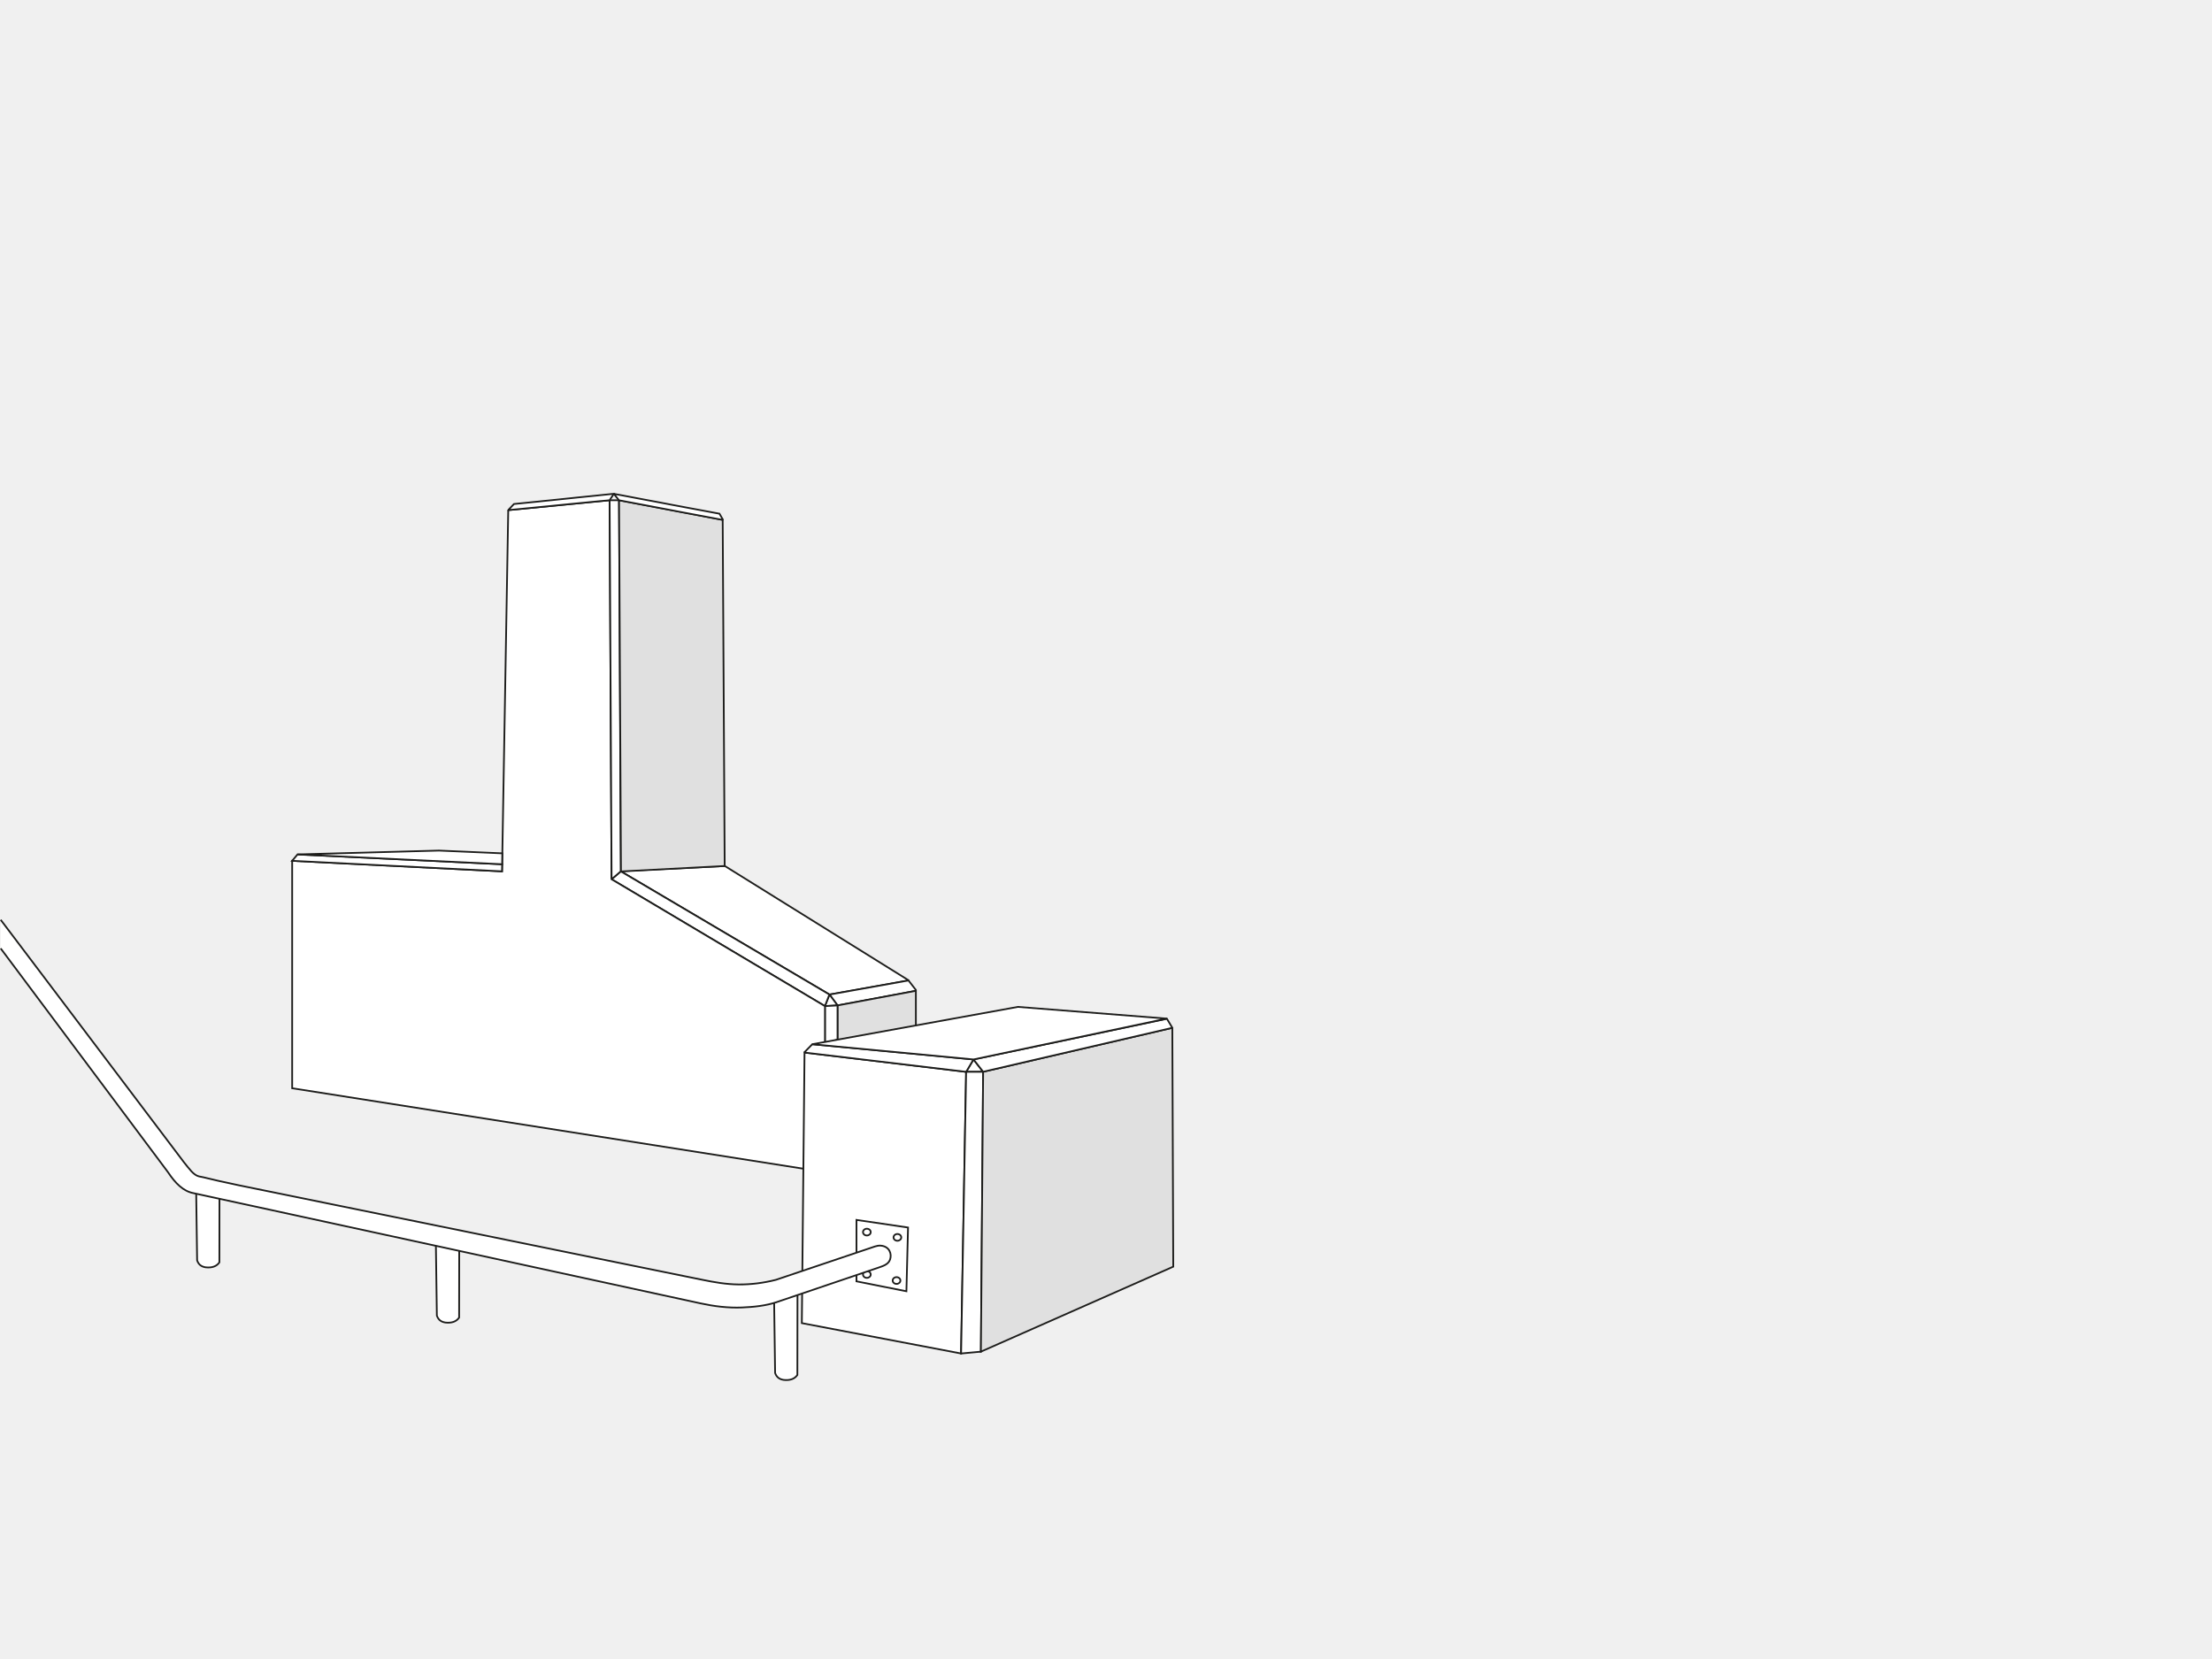
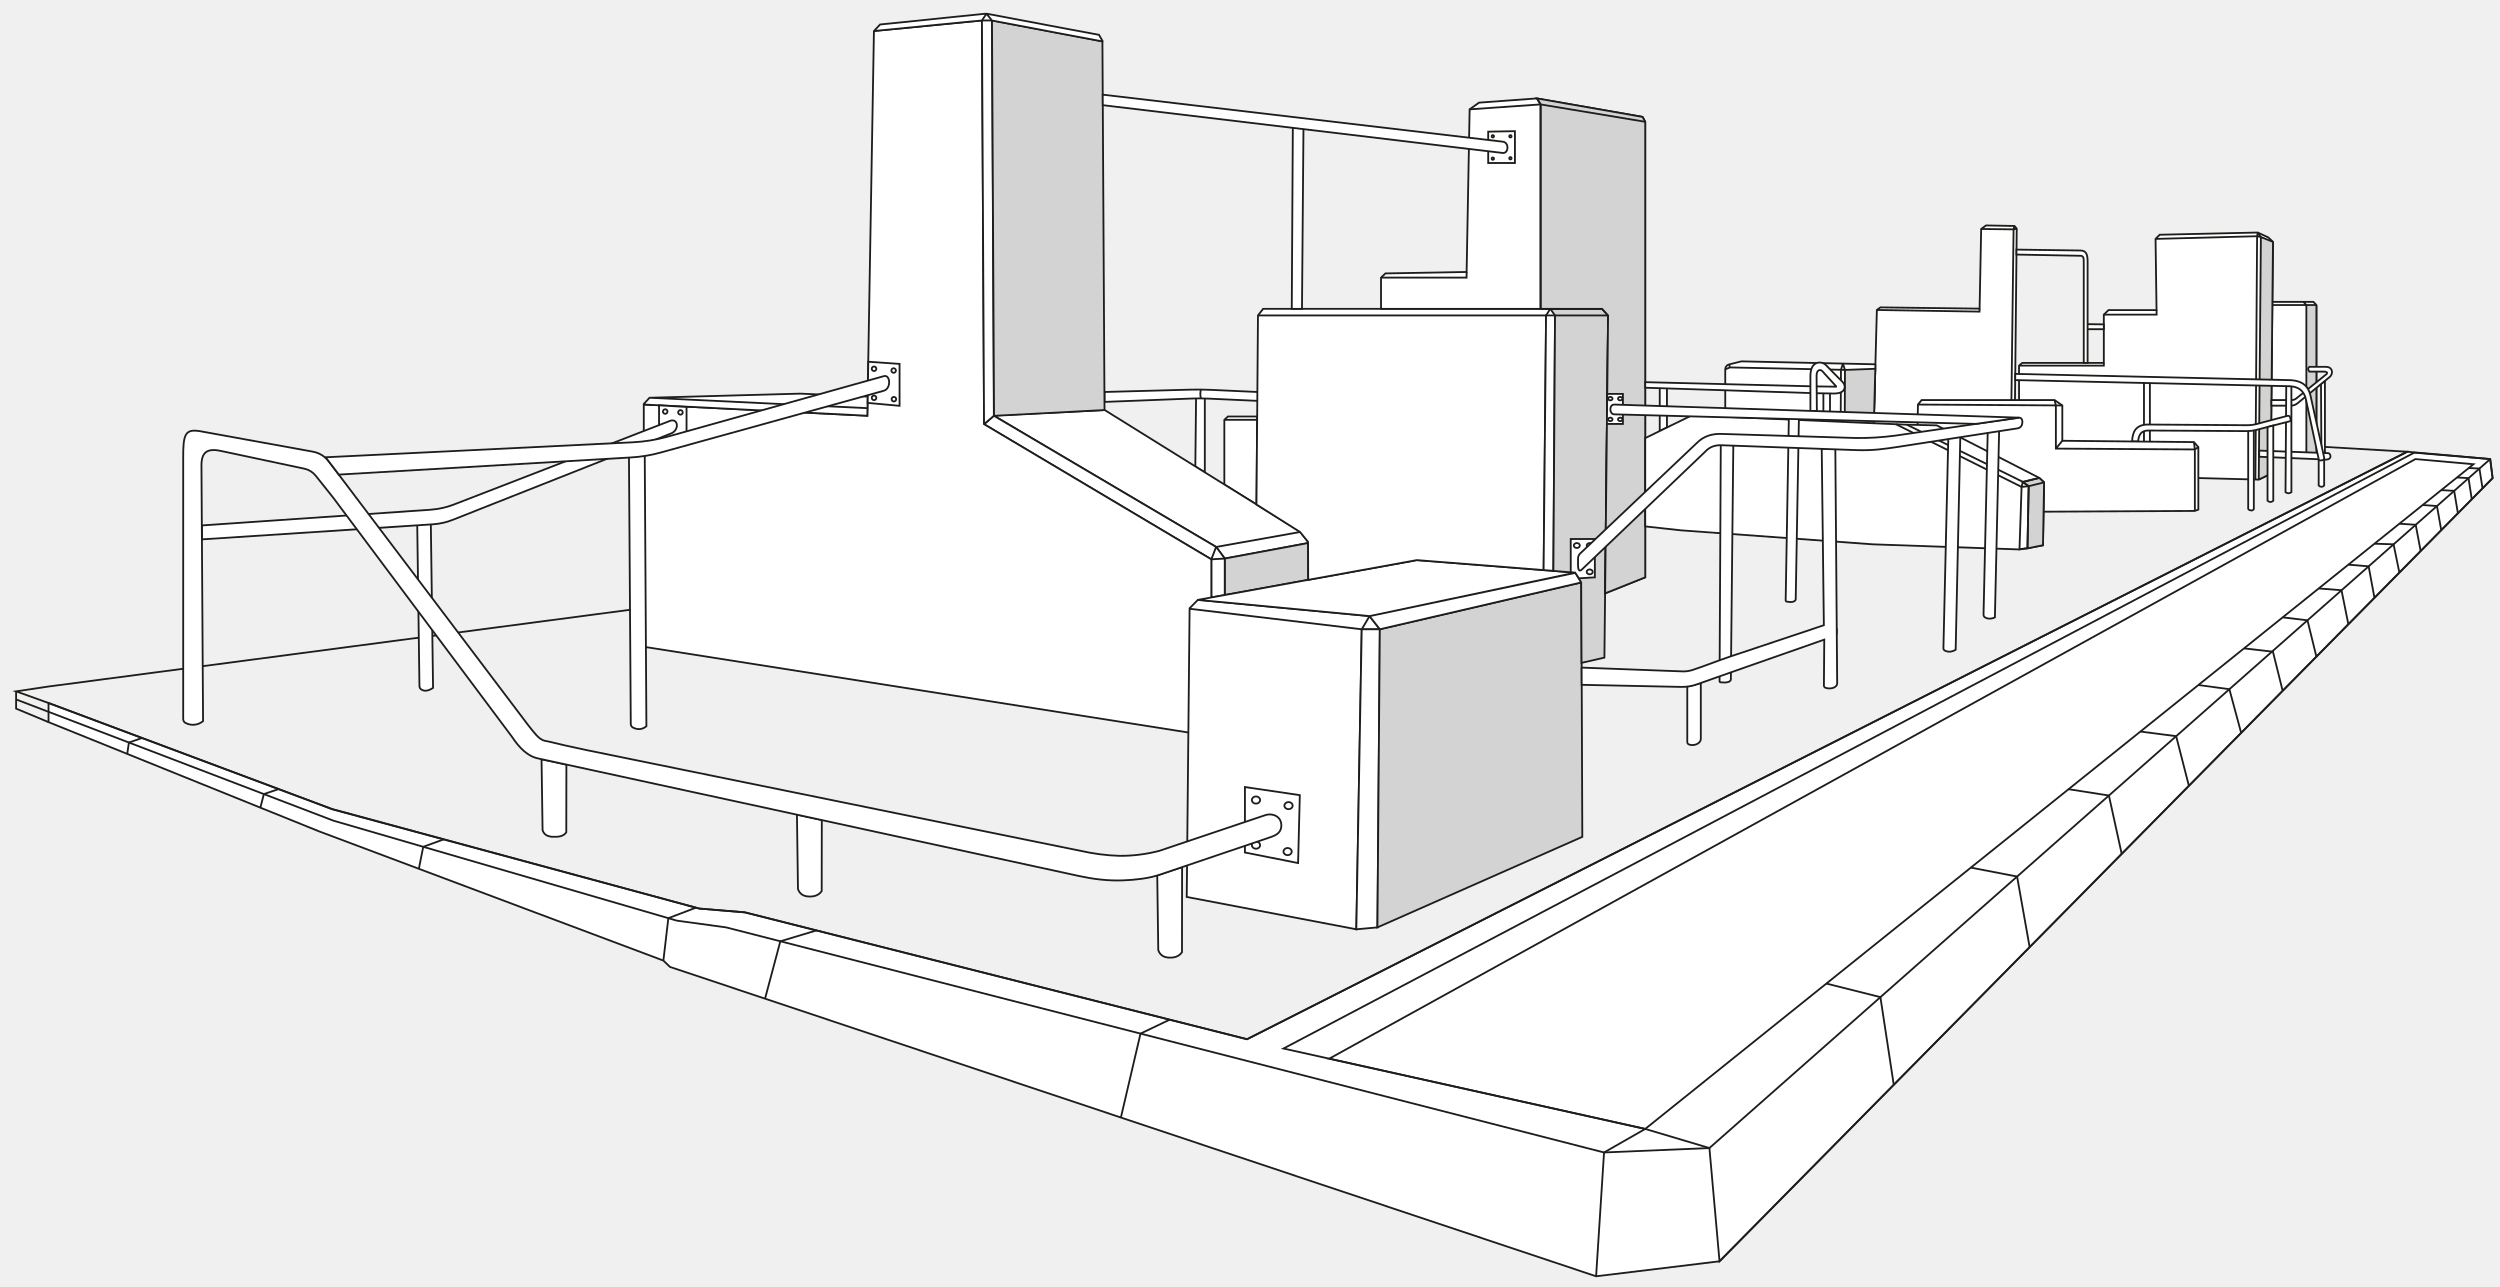
- <svg xmlns="http://www.w3.org/2000/svg" viewBox="0 0 640.87 480.4">
+ <svg xmlns="http://www.w3.org/2000/svg" viewBox="30 190 680 350">
  <defs>
    <style>
- 			.cls-1 {
- 			fill: #e0e0e0;
- 			}
- 
- 			.cls-1, .cls-2 {
- 			stroke: #1d1d1b;
- 			stroke-miterlimit: 10;
- 			stroke-width: .5px;
- 			}
- 
- 			.cls-2 {
- 			fill: #fff;
- 			}
+ 			.cls-1,.cls-2{fill:#fff}.cls-2,.cls-3,.cls-4{stroke:#1d1d1b;stroke-miterlimit:10;stroke-width:.5px}.cls-3{fill:#d3d3d3}.cls-4{fill:none}
		</style>
  </defs>
-   <g id="gambe">
-     <path class="cls-2" d="M224.29,377.48l.28,20.31c.45,1.32,1.36,1.82,2.45,2,1.85.21,3.19-.26,4-1.43l.03-22.08v-1.76l-6.76,2.94Z" />
-     <path class="cls-2" d="M126.29,360.86l.28,20.31c.45,1.32,1.36,1.82,2.45,2,1.85.21,3.19-.26,4-1.43l.03-22.08v-1.76l-6.76,2.94Z" />
-     <path class="cls-2" d="M56.83,344.86l.28,20.31c.45,1.32,1.36,1.82,2.45,2,1.85.21,3.19-.26,4-1.43l.03-22.08-3.38.22-3.38.97Z" />
+   <g id="Livello_13" data-name="Livello 13">
+     <path d="m497.71 533.07-33.57 4.08L212.23 453l-1.79-1.72-93.6-35.13-73.64-29.73v-5.2l76.86 28.76 100.13 27.15 12.4 1.03 136.6 34.51 315.58-159.8 22.56 2 .66 5.18z" class="cls-2" />
+     <path d="m369.19 472.67-136.6-34.51-12.4-1.03-99.51-26.92-77.48-28.99-8.82-3.17 8.82-1.32 556.46-73.44 60 8.11 25.11 1.47zm108.31 24.4 17.46 5.2 2.75 30.8 210.28-213.02-.66-5.18-20.67-1.74L379.1 475.2z" class="cls-4" />
+     <path d="m477.5 497.07 225.29-180.8-15.8-1.4-295.44 163.09z" class="cls-4" />
+     <path d="m707.33 314.87-212.37 187.4-28.66 1.2-238.79-61.22-13.4-1.83-93.43-27.2-86.3-32.97" class="cls-4" />
+     <path d="m477.5 497.07-11.2 6.4-2.16 33.68m80.96-52.09-3.63-23.84-14.7-3.69m55.29-9.91-3.41-19.2-12.58-2.43m41.03-3.74-3.48-15.87-10.97-1.72m32.73-.92-3.47-13.5-9.72-1.26m27.4.36-3.2-11.88-8.45-1.13m22.94 1.57-2.64-10.64-7.87-.9m19.69 2.25-2.43-9.89-6.75-.8m-316 136.05 5.34-22.83 7.93-3.79m-110.06-5.71 4.16-15.61 9.81-2.95m-108.13-16.77 1.19-5.98 5.53-2.01m59.79 32.96 1.35-11.54 7.6-2.89m-118.57-27.17.95-3.69 4.02-1.35m-41.18-9.58.45-3.09 3.58-1.24m600.11-30.93-1.86-9.26-6.21-.48m15.17 2.55-1.58-8.57-5.52-.45m13.88 2.16-1.58-7.7-5.2-.16m12.57 1.99-1.35-7.14-4.44-.29m11.39 1.76-1.17-6.57-3.89-.28m9.59 2.26-1.02-6.11-3.51-.2m8.3 2.48-.88-5.73-3.13-.2m6.94 2.97-.85-5.39-2.89-.14M34.38 378.05v4.7l8.82 3.67" class="cls-4" />
+   </g>
+   <path id="gambe" d="m344.77 428.12.28 20.31c.45 1.32 1.36 1.82 2.45 2q2.78.32 4-1.43l.03-22.08v-1.09l-6.76 2.27Zm-98-16.54.28 20.23c.45 1.32 1.36 1.82 2.45 2q2.78.32 4-1.43l.03-19.34zm-69.47-15.04.28 19.27c.45 1.32 1.33 1.6 2.41 1.79 1.95.07 3.22-.04 4.04-1.21l.03-18.4-3.38-.77z" class="cls-2" />
+   <g id="Livello_12" data-name="Livello 12">
+     <path d="M371.95 303.29h-7.96l-.97.9v17.6l8.74 5.44z" class="cls-2" />
+     <path d="M363.02 304.19h8.93" class="cls-4" />
+     <path d="m355.33 298.37-.2 18.51 2.58 1.61v-20.1l-.39-.75-.83-.28-.87.07z" class="cls-2" />
+     <path d="m372 296.62-12.67-.58a75 75 0 0 0-5.8-.05l-23.11.63v2.7l23.74-.92a50 50 0 0 1 4.41.02l13.4.61" class="cls-2" />
+     <path d="M356.64 295.96a5 5 0 0 0 0 2.4" class="cls-4" />
  </g>
  <g id="Livello_5" data-name="Livello 5">
-     <path class="cls-2" d="M209.96,250.9l-30.02,1.49s-.06.07-.02.09l60.4,35.66s.02,0,.03,0l22.81-4.07s.05-.07.02-.09l-53.18-33.08s-.02,0-.03,0Z" />
-     <path class="cls-2" d="M240.32,288.15l2.33,3.15,22.54-4.2c.15-.03.22-.21.12-.33l-2.1-2.71-22.89,4.09Z" />
-     <polygon class="cls-1" points="242.65 302.28 242.65 291.3 265.35 287.06 265.35 298.11 242.65 302.28" />
-     <path class="cls-2" d="M240.22,288.35l-1.18,3.06s.02.08.06.08l3.12-.18c.19-.01.29-.23.18-.38l-1.95-2.62c-.06-.08-.19-.06-.22.03Z" />
-     <polygon class="cls-2" points="239 291.5 177.18 254.74 179.86 252.45 240.3 288.14 239 291.5" />
-     <polygon class="cls-2" points="239 291.5 239 302.28 242.65 301.21 242.65 291.3 239 291.5" />
-     <path class="cls-2" d="M176.62,144.92l.57,109.82,61.82,36.76v48.09l-154.36-24.3v-65.89l60.8,3.05,1.8-104.59s.03-.07.07-.07l29.31-2.86Z" />
-     <path class="cls-2" d="M179.86,252.45l-.51-107.52h-2.73l.57,109.56c0,.1.12.15.19.09l2.48-2.13Z" />
-     <polygon class="cls-1" points="179.35 144.92 209.38 150.6 209.96 250.9 179.91 252.48 179.35 144.92" />
-     <path class="cls-2" d="M209.39,150.55s0-.02,0-.05c0-.06,0-.07-.04-.12-.04-.06-.07-.12-.11-.18l-.4-.69c-.13-.23-.26-.45-.39-.68h-.07c-.07-.03-.13-.04-.2-.05l-.32-.06-.43-.08-.54-.1-.64-.12-.73-.14-.82-.15-.9-.17-.96-.18-1.03-.19-1.08-.2-1.13-.21-1.17-.22-1.2-.23-1.23-.23-1.24-.23-1.25-.24-1.25-.24-1.25-.24-1.24-.23-1.22-.23-1.19-.22-1.15-.22-1.11-.21-1.06-.2-1-.19-.94-.18-.86-.16-.78-.15-.7-.13-.6-.11-.5-.09c-.13-.02-.26-.05-.39-.07-.13-.02-.29-.08-.42-.06-.01.07.12.14.16.19.11.13.21.26.32.39.24.3.49.6.73.91.07.08.13.17.2.25.01.02.06.09.08.1l.11.02.31.06.5.09.67.13.83.16.97.18,1.1.21,1.21.23,1.31.25,1.39.26,1.46.28,1.51.29,1.55.29,1.57.3,1.57.3,1.56.3,1.54.29,1.5.28,1.44.27,1.37.26,1.29.24,1.18.22,1.07.2.94.18.79.15.63.12c.15.03.3.06.45.09.05,0,.18.05.22,0Z" />
-     <polygon class="cls-2" points="84.64 249.4 86.2 247.55 145.48 250.39 145.44 252.45 84.64 249.4" />
-     <polygon class="cls-2" points="86.2 247.55 127.19 246.43 145.53 247.23 145.48 250.39 86.2 247.55" />
-     <path class="cls-2" d="M177.84,143.08c-.11-.01-.24,0-.34.02s-.23.03-.34.03l-.48.05-.59.06-.69.07-.78.08-.87.09-.94.1-1.01.1-1.07.11-1.12.11-1.17.12-1.2.12-1.23.13-1.24.13-1.25.13-1.25.13-1.25.13-1.23.13-1.21.12-1.17.12-1.13.12-1.08.11-1.03.1-.96.1-.89.09-.8.08-.71.07-.61.06-.5.05-.39.04-.26.03s-.09,0-.14.01l-.46.49-.83.88-.23.25s-.13.11-.13.15c.13,0,.28-.02.41-.04.28-.03.57-.06.85-.08.21-.02.42-.04.63-.06.25-.02.49-.05.74-.07.28-.03.56-.05.84-.08.31-.03.62-.06.92-.09.33-.03.67-.07,1-.1.36-.03.71-.07,1.07-.1.38-.04.75-.07,1.13-.11s.79-.08,1.18-.12.82-.08,1.23-.12.84-.08,1.26-.12.86-.08,1.28-.13.87-.08,1.3-.13.87-.08,1.3-.13.87-.08,1.3-.13.86-.08,1.29-.13.84-.08,1.27-.12.82-.08,1.24-.12.8-.08,1.2-.12.76-.07,1.15-.11.73-.07,1.09-.11c.34-.03.68-.07,1.02-.1.31-.03.63-.06.94-.09.29-.03.57-.06.86-.08.25-.02.51-.05.76-.07.22-.02.44-.04.66-.06.18-.02.36-.04.55-.05.14-.01.28-.03.42-.04.1,0,.19-.02.29-.03.05,0,.1,0,.17-.02l.53-.8c.12-.17.23-.35.35-.52.06-.09.12-.17.17-.26s.14-.16.17-.25Z" />
+     <path d="m298.34 193.72-1.25 1.84h2.73z" class="cls-1" />
+     <path d="m330.43 301.53-30.02 1.49s-.06.07-.02.09l60.4 35.66h.03l22.81-4.07s.05-.07.02-.09l-53.18-33.08zm30.37 37.25 2.33 3.15 22.54-4.2a.2.2 0 0 0 .12-.33l-2.1-2.71z" class="cls-2" />
+     <path d="M363.13 351.85v-9.92l22.7-4.23v10.02z" class="cls-3" />
+     <path d="m360.7 338.99-1.18 3.06s.02.08.06.08l3.12-.18a.24.24 0 0 0 .18-.38l-1.95-2.62c-.06-.08-.19-.06-.22.03Zm-1.22 3.15-61.82-36.76 2.67-2.29 60.45 35.68zm0 0v10.37l3.65-.66v-9.92z" class="cls-2" />
+     <path d="m353.23 389.24-148.12-23.32v-65.89l60.8 3.05 1.8-104.59s.03-.07.07-.07l29.31-2.86.57 109.82 61.82 36.76v10.37" class="cls-2" />
+     <path d="m300.33 303.09-.51-107.52h-2.73l.57 109.56c0 .1.12.15.19.09z" class="cls-2" />
+     <path d="m299.82 195.56 30.04 5.68.57 100.29-30.05 1.58z" class="cls-3" />
+     <path d="M329.86 201.19v-.05c0-.06 0-.07-.04-.12l-.11-.18-.4-.69-.39-.68h-.07l-.2-.05-.32-.06-.43-.08-.54-.1-.64-.12-.73-.14-.82-.15-.9-.17-.96-.18-1.03-.19-1.08-.2-1.13-.21-1.17-.22-1.2-.23-1.23-.23-1.24-.23-1.25-.24-1.25-.24-1.25-.24-1.24-.23-1.22-.23-1.19-.22-1.15-.22-1.11-.21-1.06-.2-1-.19-.94-.18-.86-.16-.78-.15-.7-.13-.6-.11-.5-.09-.39-.07c-.13-.02-.29-.08-.42-.06-.01.07.12.14.16.19l.32.39.73.91.2.25.08.1.11.02.31.06.5.09.67.13.83.16.97.18 1.1.21 1.21.23 1.31.25 1.39.26 1.46.28 1.51.29 1.55.29 1.57.3 1.57.3 1.56.3 1.54.29 1.5.28 1.44.27 1.37.26 1.29.24 1.18.22 1.07.2.94.18.79.15.63.12.45.09c.05 0 .18.05.22 0Zm-124.71 98.65 1.52-1.65 59.28 2.83-.04 2.06-60.69-3.04c-.1 0-.15-.13-.08-.2Zm1.52-1.65 40.99-1.12 18.35.8-.06 3.15zm91.65-104.47q-.18-.01-.34.02c-.16.03-.23.03-.34.03l-.48.05-.59.06-.69.07-.78.08-.87.09-.94.1-1.01.1-1.07.11-1.12.11-1.17.12-1.2.12-1.23.13-1.24.13-1.25.13-1.25.13-1.25.13-1.23.13-1.21.12-1.17.12-1.13.12-1.08.11-1.03.1-.96.1-.89.09-.8.08-.71.07-.61.06-.5.05-.39.04-.26.03-.14.01-.46.49-.83.88-.23.25s-.13.11-.13.15q.2 0 .41-.04l.85-.08.63-.06.74-.07.84-.08.92-.09 1-.1 1.07-.1 1.13-.11 1.18-.12 1.23-.12 1.26-.12 1.28-.13 1.3-.13 1.3-.13 1.3-.13 1.29-.13 1.27-.12 1.24-.12 1.2-.12 1.15-.11 1.09-.11 1.02-.1.94-.09.86-.08.76-.07.66-.06.55-.05.42-.04q.14 0 .29-.03l.17-.02.53-.8.35-.52.17-.26c.05-.09.14-.16.17-.25Z" class="cls-2" />
  </g>
  <g id="Blocco_1" data-name="Blocco 1">
-     <polygon class="cls-2" points="233.09 304.95 279.91 310.54 278.45 392.14 232.31 383.34 233.09 304.95" />
-     <path class="cls-2" d="M279.92,310.52l2.12-3.57s.01,0,.02,0l2.78,3.57s0,.01,0,.01h-4.9s-.01,0,0-.01Z" />
-     <path class="cls-2" d="M282.05,306.94l-46.7-4.4-2.22,2.25c-.06.06-.02.16.06.17l46.73,5.58,2.13-3.6Z" />
-     <polygon class="cls-2" points="284.84 310.52 284.19 391.61 278.45 392.14 279.91 310.54 284.84 310.52" />
-     <path class="cls-1" d="M284.19,391.61l55.73-24.63-.27-69.15s-.02-.04-.05-.04l-54.76,12.73-.65,81.09Z" />
-     <path class="cls-2" d="M284.84,310.52l-2.78-3.57,56.02-11.79,1.56,2.6s0,.03-.01.03l-54.79,12.73Z" />
-     <path class="cls-2" d="M235.45,302.52l59.45-10.8,43.06,3.39s.02.02,0,.02l-55.91,11.82-46.6-4.4s-.02-.03,0-.03Z" />
+     <path d="m352.94 418.86.63-63.27 46.82 5.58-1.47 81.6-46.13-8.8.09-8.58m47.52-64.23 2.12-3.57h.02l2.78 3.57v.01h-4.9v-.01Zm2.12-3.59-46.7-4.4-2.22 2.25c-.06.06-.02.16.06.17l46.73 5.58z" class="cls-2" />
+     <path d="m405.31 361.16-.65 81.09-5.74.52 1.47-81.6z" class="cls-2" />
+     <path d="m404.66 442.25 55.73-24.63-.27-69.15s-.02-.04-.05-.04l-54.76 12.73z" class="cls-3" />
+     <path d="m405.31 361.16-2.78-3.57 56.02-11.79 1.56 2.6-.01.03zm-49.38-8.01 59.45-10.8 43.06 3.39s.02.02 0 .02l-55.91 11.82-46.6-4.4s-.02-.03 0-.03Z" class="cls-2" />
  </g>
  <g id="Livello_3" data-name="Livello 3">
-     <polygon class="cls-2" points="248.14 353.44 263.08 355.64 262.61 374.11 248.14 371.24 248.14 353.44" />
-     <ellipse class="cls-2" cx="251.15" cy="369.25" rx="1.12" ry=".98" />
-     <path class="cls-2" d="M.2,274.78l48.52,64.9c2.06,3.11,4.39,5.48,7.37,6.01.03,0,.06.01.09.02l2.07.45,4.57.99,6.73,1.46,8.56,1.86,10.06,2.19,11.23,2.44c4.02.87,8.04,1.75,12.06,2.62l12.57,2.73,12.74,2.77,12.58,2.74,12.09,2.63,11.28,2.45c3.37.73,6.75,1.47,10.12,2.2l8.64,1.88,6.83,1.48,4.68,1.02c3.95.86,7.93,1.35,11.99,1.19,3.28-.13,6.89-.49,10.02-1.55,0,0,29.28-9.92,29.28-9.92,1.28-.47,3.05-.87,3.59-2.41.58-1.68-.19-3.8-2.66-4.04-.58-.05-1.16.06-1.71.24l-28.71,9.67c-3.53.89-7.16,1.38-10.8,1.34s-7.01-.64-10.48-1.35l-5.12-1.04-7.22-1.47c-2.99-.61-5.99-1.22-8.98-1.83-3.47-.71-6.94-1.41-10.41-2.12l-11.5-2.35-12.25-2.5-12.68-2.59-12.76-2.6-12.52-2.55c-3.98-.81-7.96-1.62-11.93-2.43l-11.02-2.25c-3.25-.66-6.51-1.33-9.76-1.99l-8.18-1.67c-2.09-.43-3.94-.88-6.03-1.31-1.33-.27-2.79-.71-4.13-.98-.47-.1-.94-.19-1.41-.29-1.57-.4-2.73-2.13-4.35-4.13L.2,266.49" />
-     <ellipse class="cls-2" cx="259.75" cy="371" rx="1.12" ry=".98" />
-     <ellipse class="cls-2" cx="260" cy="358.5" rx="1.12" ry=".98" />
-     <ellipse class="cls-2" cx="251.15" cy="356.97" rx="1.12" ry=".98" />
+     <path d="M209.26 300.25v9.44l7.48.43v-9.43zm159.36 113.33v-9.5l14.93 2.2-.47 18.47-14.46-2.87v-1.82" class="cls-2" />
+     <path d="M371.92 418.94c.48.11.83.49.83.94 0 .54-.5.98-1.12.98s-1.12-.44-1.12-.98q0-.2.09-.38" class="cls-2" />
+     <path d="M370.59 419.5s.05-.1.09-.14" class="cls-4" />
+     <path d="m143.49 332.88.6 43.73c0 .35.17.69.45.89.95.66 2.06.39 3.25-.4l-.6-44.46-1-1.64h-1.2z" class="cls-2" />
+     <path d="m84.9 332.92 62.27-4.28q3.2-.23 6.18-1.37l59.02-22.84c2.2-.65 2.45 2.71 0 3.53l-59.26 23.45q-2.57 1.01-5.33 1.2l-62.85 4.1-.02-3.78Z" class="cls-2" />
+     <path d="M118.32 314.34a7 7 0 0 0-3.24-1.49l-30.63-5.56c-4.15-.7-4.65.88-4.62 7.35v70.89c0 .42.18.87.56 1.07a4.3 4.3 0 0 0 4.84-.45L84.8 317c-.12-4.26 1.67-5.25 5.97-4.2l22.01 4.68c1.22.26 2.3.93 3.08 1.9l4.82 6.05 48.52 64.9c2.06 3.11 4.39 5.48 7.37 6.01l.09.02 2.07.45 4.57.99 6.73 1.46 8.56 1.86 10.06 2.19 11.23 2.44 12.06 2.62 12.57 2.73 12.74 2.77 12.58 2.74 12.09 2.63 11.28 2.45 10.12 2.2 8.64 1.88 6.83 1.48 4.68 1.02c3.95.86 7.93 1.35 11.99 1.19 3.28-.13 6.89-.49 10.02-1.55l29.28-9.92c1.28-.47 3.05-.87 3.59-2.41.58-1.68-.19-3.8-2.66-4.04a4 4 0 0 0-1.71.24l-28.71 9.67a42 42 0 0 1-10.8 1.34 55 55 0 0 1-10.48-1.35l-5.12-1.04-7.22-1.47-8.98-1.83-10.41-2.12-11.5-2.35-12.25-2.5-12.68-2.59-12.76-2.6-12.52-2.55-11.93-2.43-11.02-2.25-9.76-1.99-8.18-1.67c-2.09-.43-3.94-.88-6.03-1.31-1.33-.27-2.79-.71-4.13-.98l-1.41-.29c-1.57-.4-2.73-2.13-4.35-4.13l-54.26-71.77a8 8 0 0 0-1.17-1.22" class="cls-2" />
+     <ellipse cx="380.23" cy="421.63" class="cls-2" rx="1.12" ry=".98" />
+     <ellipse cx="380.48" cy="409.13" class="cls-2" rx="1.12" ry=".97" />
+     <ellipse cx="371.63" cy="407.61" class="cls-2" rx="1.12" ry=".98" />
+     <path d="M274.68 288.98v11.4l-8.67-.79.16-11.2zm-73.6 25.36.49 72.6c0 .41.25.78.61.96 1.41.71 2.6.48 3.64-.36l-.45-73.67-.8-1.08h-2.35z" class="cls-2" />
+     <path d="m122.16 319.09 79.56-4.67q4.04-.24 7.95-1.32l60.74-16.82c2.05-.62 1.78-4.48 0-3.97l-58.86 16.47a43 43 0 0 1-9.35 1.52l-83.63 4.08 3.59 4.7Z" class="cls-2" />
+     <circle cx="273.07" cy="290.78" r=".62" class="cls-2" />
+     <circle cx="273.14" cy="298.58" r=".62" class="cls-2" />
+     <circle cx="267.74" cy="298.21" r=".62" class="cls-2" />
+     <circle cx="267.74" cy="290.31" r=".62" class="cls-2" />
+     <circle cx="210.94" cy="301.94" r=".62" class="cls-2" />
+     <circle cx="215.08" cy="302.17" r=".62" class="cls-2" />
+   </g>
+   <g id="Livello_6" data-name="Livello 6">
+     <path d="m451.67 274-1.14 1.8h2.44z" class="cls-1" />
+     <path d="m373.57 274-1.4 1.8-.41 51.43 11.86 7.48 2.17 2.69.04 10.32 29.55-5.37 34.49 2.72.66-69.27 1.14-1.8z" class="cls-2" />
+     <path d="M450.53 275.8h2.32q.1.01.11.11l-.45 69.36-2.65-.21z" class="cls-2" />
+     <path d="m452.52 345.28 6.03.51 1.53 2.64.1 21.87 6.22-1.43 1-93.07-1.63-1.8h-14.1l1.3 1.8z" class="cls-3" />
+     <path d="M467.4 275.8h-14.43m-2.44 0h-78.36" class="cls-4" />
+   </g>
+   <g id="Livello_7" data-name="Livello 7">
+     <path d="m476.77 221.8-28.73-5.03-15.75 1.15-2.55 1.82-.82 44.24-22.08.39-1.2 1.14V274h60.13l1.63 1.8-.81 75.59 10.91-4.36v-123.9z" class="cls-2" />
+     <path d="m448.04 216.77 28.73 5.03.73 1.33v123.9l-10.91 4.36.81-75.59-1.63-1.8h-16.73v-55.6z" class="cls-3" />
+     <path d="m429.74 219.74 19.3-1.34m0 0 28.46 4.73M449.04 274v-55.6l-1-1.63m-42.4 48.74h23.27l.01-1.53" class="cls-4" />
+   </g>
+   <g id="Livello_11" data-name="Livello 11">
+     <path d="M434.79 234.34h7.27v-8.66l-7.27.13zm-53.14-9.55-.29 49.21h2.78l.4-48.87-.32-.87-1.15-.58-1.03.28z" class="cls-2" />
+     <path d="m329.94 215.75 108.75 12.78c1.91.16 1.67 3.33 0 3.07l-108.73-12.99z" class="cls-2" />
+     <circle cx="436.05" cy="227.07" r=".32" class="cls-4" />
+     <circle cx="440.83" cy="233.05" r=".32" class="cls-4" />
+     <circle cx="436.05" cy="233.15" r=".32" class="cls-4" />
+     <circle cx="440.83" cy="227.07" r=".32" class="cls-4" />
+   </g>
+   <g id="Livello_15" data-name="Livello 15">
+     <path d="m539.51 311.25 1-36.94.97-.7 26.97.34.43-21.67 1.33-.96 7.73.14.61.75-.6 59.04z" class="cls-2" />
+     <path d="m568.88 252.28 8.81.11-.61 48.46m.61-48.46.86-.18m-.61-.75-.29.93m-37.14 21.92 27.91.45.03-.81" class="cls-4" />
+   </g>
+   <g id="Livello_16" data-name="Livello 16">
+     <path d="m540.11 289.09-36.44-.8-3.37.84c-.6.15-1.03.69-1.03 1.31v14.39l39.95-1.24.53-1.28.36-13.24Z" class="cls-2" />
+     <path d="m500.3 289.13.27.81 30.17.64-.07 13.29m-31.4-13.42 1.3-.51" class="cls-4" />
+     <path d="m531.77 303.6.06-12.98 8.25-.31-.32 12.02z" class="cls-3" />
+     <path d="m530.74 290.58 1.09.04m0 0-.55-1.73m-.54 1.69.54-1.69" class="cls-4" />
+   </g>
+   <g id="Livello_17" data-name="Livello 17">
+     <path d="M525.96 296.4h1.8v5.9h-1.8zm-44.51 10.84V295h1.96v11.28z" class="cls-2" />
+     <path d="m524.13 295.11-46.63-1.16v1.51l46.66 1.51" class="cls-2" />
+     <path d="M522.43 301.76v-9.18c-.02-1.81.36-3.23 1.6-3.8a2.5 2.5 0 0 1 2.07.11c.35.18.59.46.86.73l1.09 1.11 2.2 2.24c.7.71 1.69 1.39 1.48 2.54-.23 1.29-1.77 1.52-2.83 1.53s-2.18-.07-3.29-.06l-1.45-.02-.04-1.86 5.32.08s.05-.04.03-.06l-2.28-2.49-.98-1.07c-.41-.45-.87-1.21-1.57-.78-.53.32-.54 1.16-.53 1.7l.08 9.34-1.75-.06Z" class="cls-2" />
+   </g>
+   <g id="Livello_23" data-name="Livello 23">
+     <path d="M648.08 272.11h11.18l.8.86V314l-14.2-.56.45-41.33z" class="cls-2" />
+     <path d="M659.85 272.97h-2.52v40.81l2.73.22v-40.82a.2.2 0 0 0-.21-.21Z" class="cls-3" />
+     <path d="M648.08 272.97h9.25l-.79-.86" class="cls-4" />
+   </g>
+   <g id="Livello_18" data-name="Livello 18">
+     <path d="m644.38 320.45-16.43-.42-8.91-2.12-31.06-1.2-4.47-9.6-4.33-8.29v-9.37l.89-.74h22.17v-13.13l1.27-1.23h13.07l-.27-19.37 1.13-1.13 26.67-.6 2.87 1.33 1.26 1.2-.61 63.1z" class="cls-2" />
+     <path d="m648.04 255.7-3.08-1.22-.58 65.83q.01.1.12.07l3.14-1.51.61-62.88a.3.3 0 0 0-.2-.3Z" class="cls-3" />
+     <path d="m616.31 254.98 27.62-.73-.46 66.17m.46-66.17.18-1m.85 1.23-.85-1.23m.85 1.23-1.03-.23m-41.69 21.33h14.36l-.02-1.23m-37.4 15.1h23.06v-.74" class="cls-4" />
+   </g>
+   <g id="Livello_19" data-name="Livello 19">
+     <path d="m597.44 278.17 4.8.06v1.31h-4.8z" class="cls-2" />
+     <path d="m578.48 259.24 17.43.33c.63 0 .93.47.87 1.67v27.47h1.05v-27.42c.02-2.3-.48-3.12-1.95-3.15l-17.4-.25z" class="cls-2" />
+   </g>
+   <g id="Livello_22" data-name="Livello 22">
+     <path d="m661.31 294.45.12 19.49h.95v-20.36z" class="cls-2" />
+     <path d="M647.83 298.82h5.48q.72 0 1.29-.45l8.29-6.67c.22-.35.02-.62-.71-.62h-4.04c-.41-.52-.46-.96 0-1.3h4.45q1.19-.01 1.57.8c.33.68.05 1.51-.53 1.99l-8.71 7.13c-.5.41-1.14.64-1.79.64h-5.31v-1.5Z" class="cls-2" />
+   </g>
+   <g id="Livello_21" data-name="Livello 21">
+     <path d="M660.68 314.38v7.67c.38.44 1.12.49 1.49 0v-7.67z" class="cls-2" />
+     <path d="m644.5 312.56 18.77.7c.74.03 1.27 2.01-1.1 1.72l-17.67-.75z" class="cls-2" />
+     <path d="m651.86 295.04-.2 28.84q.8.58 1.6 0v-28.84l-.43-.64-.63-.2zm-38.7-.87v18.82h1.61v-18.82l-.57-.91h-.9z" class="cls-2" />
+     <path d="M661.68 315.18a.6.6 0 0 0 .49-.72l-3.7-16.79c-.51-2.51-2.12-4.09-5.39-4.27l-74.93-1.7-.02 1.68 74.58 1.67c2.33.08 3.97 1.09 4.5 3.6l3.47 16.22c.05.26.3.42.56.38z" class="cls-2" />
+   </g>
+   <g id="Livello_20" data-name="Livello 20">
+     <path d="M641.51 307.25v20.54c0 .23-.07.66.12.8.47.33 1.04.41 1.41-.1v-21.42l-.77-.68-.77.22z" class="cls-2" />
+     <path d="M611.55 310.1c.2-1.75.75-3.03 2.85-3l26.82.16q1.22 0 2.4-.3l2.09-.54 4.14-1.07 3.01-.77c.38-.1.11-.76.06-1.03-.07-.44-.45-.5-.82-.42l-8.23 2.19q-1.3.34-2.64.34l-27.16-.19c-3.13.1-4.07 2.03-4.13 4.62z" class="cls-2" />
+     <path d="M646.77 306.15v20.06q.78.66 1.56 0v-20.47z" class="cls-2" />
+   </g>
+   <g id="Livello_14" data-name="Livello 14">
+     <path d="m585.85 329.18 41.15-.21.95-.37v-16.98l-1.2-1.37-35.8-.36v-9.6l-2.1-1.47h-36.17l-1 1.22-.53 29.14z" class="cls-2" />
+     <path d="m551.68 300.04 37.52.23v11.75l37.8.23v16.72m-38.15-30.15.35 1.45 1.75.02m37 11.33-.95.63-.25-2m-35.8-.36-1.75 2.13" class="cls-4" />
+   </g>
+   <g id="Livello_9" data-name="Livello 9">
+     <path d="M584.69 319.99 556.8 305.7l-8.3-.19-58.33-2.53-12.67 6.18v24.02l9.73 1.07 52.07 3.8 40 1.4 2.17-.31 4.22-.83.3-17.1z" class="cls-2" />
+     <path d="m584.84 320.13 1.15 1.08-.3 17.1-4.22.83.33-16.9-1.6-1.12 4.29-1.08q.19-.04.35.09Z" class="cls-3" />
+     <path d="m580.2 321.12-.33 1.32-.57 16.95 2.17-.29.33-16.86z" class="cls-4" />
+     <path d="m585.99 321.21-4.19 1.03-1.93.2-34.19-17.05" class="cls-4" />
+     <path d="m584.69 319.99-4.48 1.07-31.54-15.54" class="cls-4" />
+   </g>
+   <g id="Livello_10" data-name="Livello 10">
+     <path d="M492.62 390.98v-15.19l-3.68.95v15.09c0 .28.16.54.42.65 1.24.54 3.26-.16 3.26-1.51Zm-25.45-93.84h4.26v8.17h-4.35zm-9.93 39.47v9.04l1.2.09 1.02 1.56 4.34-.26v-10.43z" class="cls-2" />
+     <ellipse cx="468.01" cy="298.43" class="cls-2" rx=".6" ry=".47" />
+     <ellipse cx="468.01" cy="304.07" class="cls-2" rx=".6" ry=".47" />
+     <ellipse cx="470.69" cy="298.43" class="cls-2" rx=".6" ry=".47" />
+     <ellipse cx="470.69" cy="304.07" class="cls-2" rx=".6" ry=".47" />
+     <ellipse cx="458.9" cy="338.38" class="cls-2" rx=".82" ry=".67" />
+     <ellipse cx="462.4" cy="345.55" class="cls-2" rx=".82" ry=".67" />
+     <ellipse cx="462.4" cy="338.38" class="cls-2" rx=".82" ry=".67" />
+     <path d="m526.2 363.99 2.73-.94a1 1 0 0 0 .67-.95v-1.16" class="cls-4" />
+     <path d="m498.05 311.1-.33 64.26q.02.18.2.22 2.57.28 2.87-.69l.67-63.66-1.07-1.12h-2.07zm18.51-7.14-.86 49.39q.02.23.23.28c1.44.27 2.23.07 2.5-.51l.87-49.16-.67-.97h-1.6zm43.37 5.47-1.32 56.88c0 .26.12.51.35.63.98.51 1.97.39 2.98-.21l1.26-57.8-.86-1.26h-1.44zm10.72-1.66-1.13 49.37q-.01.35.19.62c.7.62 1.8.68 2.9.17l1.15-50.64-.75-1.06h-1.37z" class="cls-2" />
+     <path d="m460.22 371.59 27.12 1.02a8 8 0 0 0 3.01-.37c3.46-1.13 6.85-2.52 10.31-3.68l12.91-4.31 10.43-3.49 2.09-.7-.58-48.02h3.7l.5 63.78c0 1.4-2.16 1.72-3.29 1.21a.6.6 0 0 1-.32-.49l.1-12.56-1.55.54-4.05 1.42-5.67 1.99-6.42 2.25-6.3 2.21-5.29 1.86q-2.52.87-5.03 1.78a12 12 0 0 1-4.6.81l-27.07-.57-.02-4.67Z" class="cls-2" />
+     <path d="M545.37 308.51a75 75 0 0 1-10.38.63l-36.3-1.1c-2.94-.18-5.36.6-7.2 2.5l-31.69 30.02c-.36.34-.56.81-.57 1.31-.06 2.53-.01 3.79.89 3.18l33.68-32.18c1.15-1.28 2.73-1.92 4.85-1.75l36 1.3c5.05.2 8.32-.4 11.5-.85l29-4.5 3.64-.56c.51-.08.97-.4 1.14-.88.34-.95.15-2.03-.74-2.03l-33.81 4.91Z" class="cls-2" />
+     <path d="m579.18 303.6-110.09-3.56c-1.48 0-1.38 2.66 0 2.66l98.34 2.6z" class="cls-2" />
  </g>
</svg>
